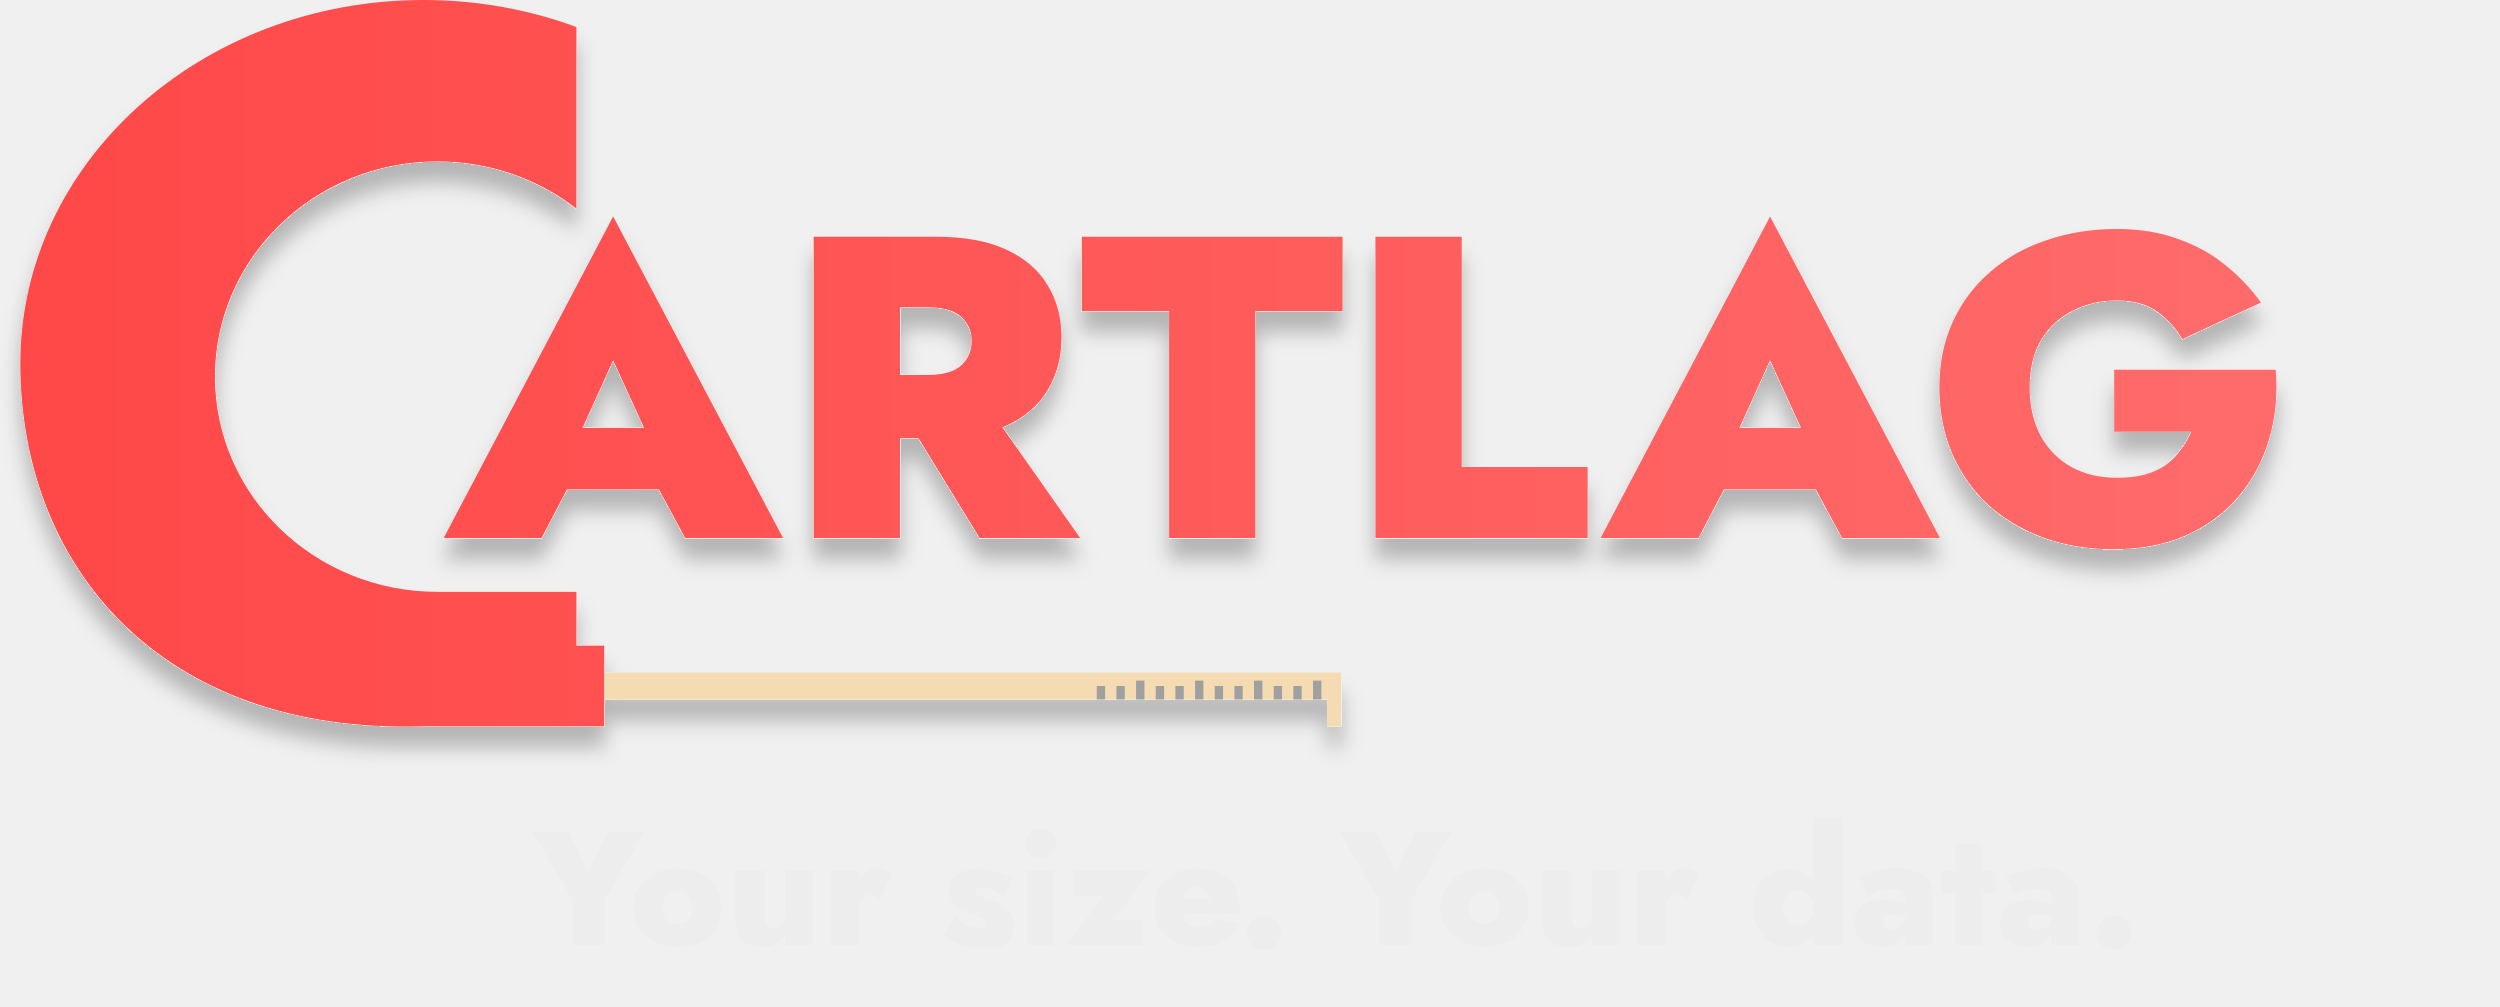
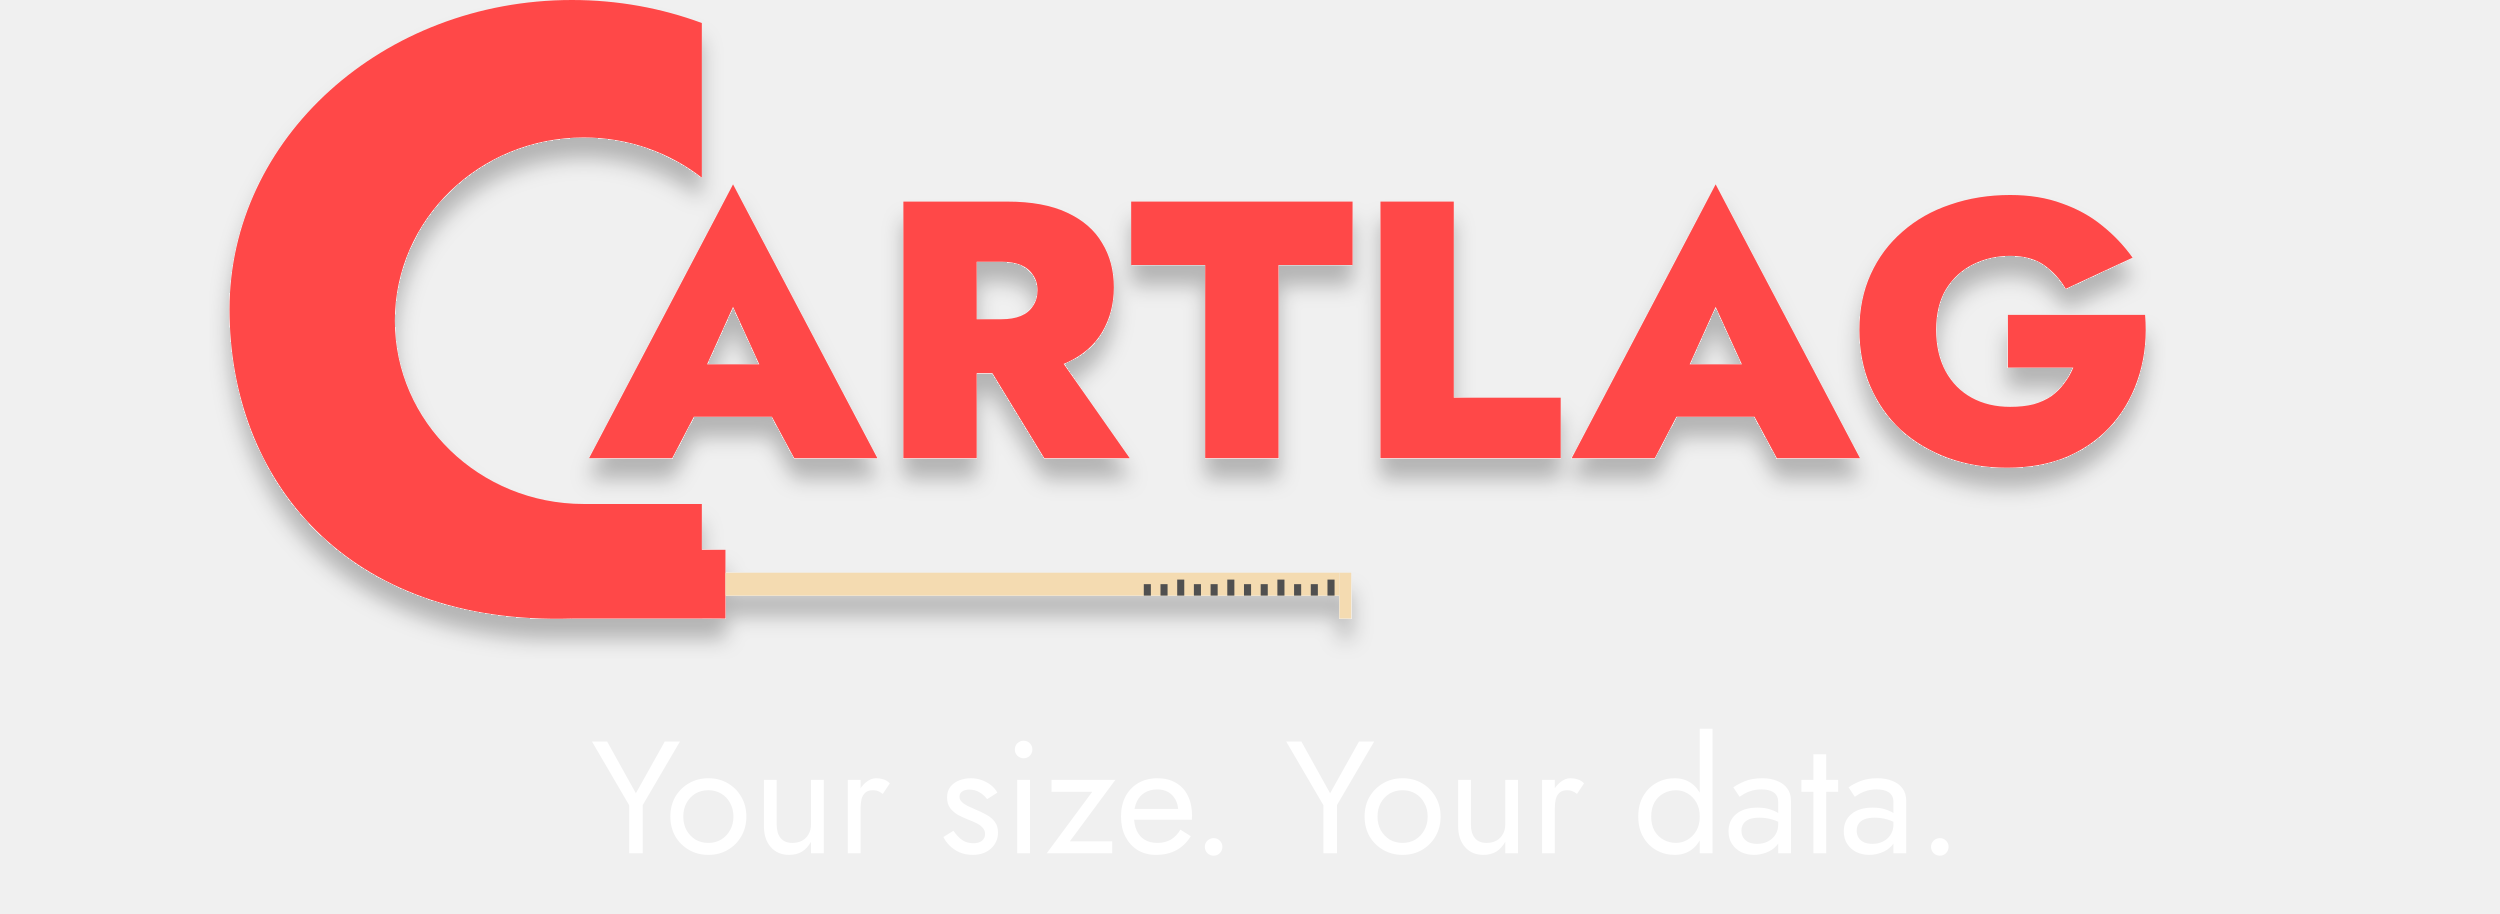
- <svg xmlns="http://www.w3.org/2000/svg" width="492" height="198" viewBox="0 0 492 198" fill="none">
-   <path d="M119.757 163.6H126.925L118.989 177.04V186H112.653V177.104L104.685 163.6H111.853L115.821 171.44L119.757 163.6ZM124.648 178.64C124.648 177.061 125.022 175.696 125.768 174.544C126.515 173.392 127.539 172.507 128.84 171.888C130.163 171.248 131.646 170.928 133.288 170.928C134.952 170.928 136.435 171.248 137.736 171.888C139.038 172.507 140.062 173.392 140.808 174.544C141.576 175.696 141.96 177.061 141.96 178.64C141.96 180.197 141.576 181.552 140.808 182.704C140.062 183.856 139.038 184.752 137.736 185.392C136.435 186.011 134.952 186.32 133.288 186.32C131.646 186.32 130.163 186.011 128.84 185.392C127.539 184.752 126.515 183.856 125.768 182.704C125.022 181.552 124.648 180.197 124.648 178.64ZM130.344 178.64C130.344 179.323 130.472 179.909 130.728 180.4C131.006 180.869 131.368 181.232 131.816 181.488C132.264 181.723 132.755 181.84 133.288 181.84C133.822 181.84 134.312 181.723 134.76 181.488C135.208 181.232 135.571 180.869 135.848 180.4C136.126 179.909 136.264 179.323 136.264 178.64C136.264 177.957 136.126 177.381 135.848 176.912C135.571 176.421 135.208 176.048 134.76 175.792C134.312 175.536 133.822 175.408 133.288 175.408C132.755 175.408 132.264 175.536 131.816 175.792C131.368 176.048 131.006 176.421 130.728 176.912C130.472 177.381 130.344 177.957 130.344 178.64ZM150.49 180.24C150.49 181.008 150.618 181.605 150.874 182.032C151.13 182.437 151.61 182.64 152.314 182.64C152.783 182.64 153.178 182.555 153.498 182.384C153.818 182.213 154.063 181.947 154.234 181.584C154.426 181.221 154.522 180.773 154.522 180.24V171.28H160.058V186H154.522V183.824C154.095 184.592 153.508 185.211 152.762 185.68C152.036 186.128 151.119 186.352 150.01 186.352C148.09 186.352 146.724 185.872 145.914 184.912C145.103 183.931 144.698 182.565 144.698 180.816V171.28H150.49V180.24ZM168.981 171.28V186H163.573V171.28H168.981ZM173.173 176.944C172.938 176.688 172.671 176.485 172.373 176.336C172.095 176.165 171.743 176.08 171.317 176.08C170.89 176.08 170.495 176.197 170.133 176.432C169.77 176.667 169.482 177.019 169.269 177.488C169.077 177.957 168.981 178.544 168.981 179.248L167.829 177.04C167.829 175.867 168.063 174.821 168.533 173.904C169.002 172.987 169.621 172.261 170.389 171.728C171.178 171.173 171.999 170.896 172.853 170.896C173.386 170.896 173.898 171.024 174.389 171.28C174.879 171.515 175.242 171.813 175.477 172.176L173.173 176.944ZM187.811 180.4C188.707 181.083 189.485 181.595 190.147 181.936C190.808 182.277 191.373 182.501 191.843 182.608C192.312 182.715 192.675 182.768 192.931 182.768C193.336 182.768 193.635 182.683 193.827 182.512C194.019 182.341 194.115 182.107 194.115 181.808C194.115 181.552 194.029 181.339 193.859 181.168C193.709 180.976 193.411 180.784 192.963 180.592C192.536 180.4 191.896 180.165 191.043 179.888C190.339 179.653 189.667 179.365 189.027 179.024C188.387 178.661 187.864 178.181 187.459 177.584C187.075 176.965 186.883 176.176 186.883 175.216C186.883 174.299 187.128 173.531 187.619 172.912C188.109 172.272 188.781 171.792 189.635 171.472C190.488 171.131 191.48 170.96 192.611 170.96C193.485 170.96 194.296 171.056 195.043 171.248C195.811 171.419 196.536 171.653 197.219 171.952C197.901 172.229 198.573 172.56 199.235 172.944L197.603 176.624C196.92 176.027 196.152 175.547 195.299 175.184C194.467 174.8 193.731 174.608 193.091 174.608C192.685 174.608 192.387 174.683 192.195 174.832C192.024 174.981 191.939 175.163 191.939 175.376C191.939 175.675 192.067 175.92 192.323 176.112C192.579 176.283 192.963 176.453 193.475 176.624C193.987 176.795 194.637 177.029 195.427 177.328C196.173 177.605 196.856 177.925 197.475 178.288C198.115 178.629 198.627 179.077 199.011 179.632C199.416 180.187 199.619 180.923 199.619 181.84C199.619 183.504 199.117 184.731 198.115 185.52C197.133 186.309 195.736 186.704 193.923 186.704C192.835 186.704 191.811 186.597 190.851 186.384C189.912 186.171 189.027 185.872 188.195 185.488C187.363 185.104 186.563 184.667 185.795 184.176L187.811 180.4ZM201.689 165.936C201.689 165.083 201.987 164.389 202.585 163.856C203.203 163.323 203.939 163.056 204.793 163.056C205.667 163.056 206.403 163.323 207.001 163.856C207.619 164.389 207.929 165.083 207.929 165.936C207.929 166.768 207.619 167.451 207.001 167.984C206.403 168.517 205.667 168.784 204.793 168.784C203.939 168.784 203.203 168.517 202.585 167.984C201.987 167.451 201.689 166.768 201.689 165.936ZM202.137 171.28H207.449V186H202.137V171.28ZM217.089 176.272H211.265V171.28H226.145L219.329 181.008H224.993V186H209.793L217.089 176.272ZM235.916 186.32C234.103 186.32 232.535 186.011 231.212 185.392C229.911 184.752 228.908 183.867 228.204 182.736C227.5 181.584 227.148 180.219 227.148 178.64C227.148 177.04 227.49 175.675 228.172 174.544C228.855 173.392 229.836 172.507 231.116 171.888C232.396 171.269 233.932 170.96 235.724 170.96C237.516 170.96 239.02 171.248 240.236 171.824C241.452 172.4 242.38 173.243 243.02 174.352C243.66 175.44 243.98 176.784 243.98 178.384C243.98 178.64 243.97 178.896 243.948 179.152C243.948 179.387 243.938 179.6 243.916 179.792H230.188V176.944H238.86L237.676 178.416C237.783 178.245 237.879 178.053 237.964 177.84C238.05 177.627 238.092 177.445 238.092 177.296C238.092 176.699 237.986 176.197 237.772 175.792C237.58 175.365 237.292 175.045 236.908 174.832C236.546 174.597 236.108 174.48 235.596 174.48C234.956 174.48 234.423 174.629 233.996 174.928C233.57 175.227 233.25 175.685 233.036 176.304C232.823 176.901 232.716 177.669 232.716 178.608C232.695 179.44 232.802 180.144 233.036 180.72C233.271 181.296 233.612 181.744 234.06 182.064C234.508 182.363 235.063 182.512 235.724 182.512C236.535 182.512 237.218 182.373 237.772 182.096C238.348 181.797 238.796 181.371 239.116 180.816L244.108 181.808C243.319 183.323 242.242 184.453 240.876 185.2C239.532 185.947 237.879 186.32 235.916 186.32ZM245.357 183.568C245.357 182.651 245.666 181.872 246.285 181.232C246.925 180.571 247.746 180.24 248.749 180.24C249.751 180.24 250.562 180.571 251.181 181.232C251.799 181.872 252.109 182.651 252.109 183.568C252.109 184.464 251.799 185.243 251.181 185.904C250.562 186.544 249.751 186.864 248.749 186.864C247.746 186.864 246.925 186.544 246.285 185.904C245.666 185.243 245.357 184.464 245.357 183.568ZM278.57 163.6H285.738L277.802 177.04V186H271.466V177.104L263.498 163.6H270.666L274.634 171.44L278.57 163.6ZM283.461 178.64C283.461 177.061 283.834 175.696 284.581 174.544C285.327 173.392 286.351 172.507 287.653 171.888C288.975 171.248 290.458 170.928 292.101 170.928C293.765 170.928 295.247 171.248 296.549 171.888C297.85 172.507 298.874 173.392 299.621 174.544C300.389 175.696 300.773 177.061 300.773 178.64C300.773 180.197 300.389 181.552 299.621 182.704C298.874 183.856 297.85 184.752 296.549 185.392C295.247 186.011 293.765 186.32 292.101 186.32C290.458 186.32 288.975 186.011 287.653 185.392C286.351 184.752 285.327 183.856 284.581 182.704C283.834 181.552 283.461 180.197 283.461 178.64ZM289.157 178.64C289.157 179.323 289.285 179.909 289.541 180.4C289.818 180.869 290.181 181.232 290.629 181.488C291.077 181.723 291.567 181.84 292.101 181.84C292.634 181.84 293.125 181.723 293.573 181.488C294.021 181.232 294.383 180.869 294.661 180.4C294.938 179.909 295.077 179.323 295.077 178.64C295.077 177.957 294.938 177.381 294.661 176.912C294.383 176.421 294.021 176.048 293.573 175.792C293.125 175.536 292.634 175.408 292.101 175.408C291.567 175.408 291.077 175.536 290.629 175.792C290.181 176.048 289.818 176.421 289.541 176.912C289.285 177.381 289.157 177.957 289.157 178.64ZM309.302 180.24C309.302 181.008 309.43 181.605 309.686 182.032C309.942 182.437 310.422 182.64 311.126 182.64C311.595 182.64 311.99 182.555 312.31 182.384C312.63 182.213 312.875 181.947 313.046 181.584C313.238 181.221 313.334 180.773 313.334 180.24V171.28H318.87V186H313.334V183.824C312.907 184.592 312.321 185.211 311.574 185.68C310.849 186.128 309.931 186.352 308.822 186.352C306.902 186.352 305.537 185.872 304.726 184.912C303.915 183.931 303.51 182.565 303.51 180.816V171.28H309.302V180.24ZM327.793 171.28V186H322.385V171.28H327.793ZM331.985 176.944C331.75 176.688 331.484 176.485 331.185 176.336C330.908 176.165 330.556 176.08 330.129 176.08C329.702 176.08 329.308 176.197 328.945 176.432C328.582 176.667 328.294 177.019 328.081 177.488C327.889 177.957 327.793 178.544 327.793 179.248L326.641 177.04C326.641 175.867 326.876 174.821 327.345 173.904C327.814 172.987 328.433 172.261 329.201 171.728C329.99 171.173 330.812 170.896 331.665 170.896C332.198 170.896 332.71 171.024 333.201 171.28C333.692 171.515 334.054 171.813 334.289 172.176L331.985 176.944ZM356.959 161.04H362.495V186H356.959V161.04ZM345.023 178.64C345.023 176.955 345.354 175.547 346.015 174.416C346.698 173.285 347.562 172.432 348.607 171.856C349.674 171.259 350.783 170.96 351.935 170.96C353.173 170.96 354.271 171.269 355.231 171.888C356.191 172.507 356.949 173.392 357.503 174.544C358.079 175.675 358.367 177.04 358.367 178.64C358.367 180.219 358.079 181.584 357.503 182.736C356.949 183.888 356.191 184.773 355.231 185.392C354.271 186.011 353.173 186.32 351.935 186.32C350.783 186.32 349.674 186.032 348.607 185.456C347.562 184.859 346.698 183.995 346.015 182.864C345.354 181.712 345.023 180.304 345.023 178.64ZM350.847 178.64C350.847 179.28 350.986 179.856 351.263 180.368C351.541 180.88 351.914 181.275 352.383 181.552C352.853 181.829 353.365 181.968 353.919 181.968C354.41 181.968 354.89 181.84 355.359 181.584C355.829 181.307 356.213 180.923 356.511 180.432C356.81 179.941 356.959 179.344 356.959 178.64C356.959 177.936 356.81 177.339 356.511 176.848C356.213 176.357 355.829 175.984 355.359 175.728C354.89 175.451 354.41 175.312 353.919 175.312C353.365 175.312 352.853 175.451 352.383 175.728C351.914 176.005 351.541 176.4 351.263 176.912C350.986 177.403 350.847 177.979 350.847 178.64ZM370.491 181.392C370.491 181.712 370.565 181.989 370.715 182.224C370.885 182.437 371.109 182.608 371.387 182.736C371.664 182.843 371.963 182.896 372.283 182.896C372.752 182.896 373.2 182.8 373.627 182.608C374.053 182.395 374.395 182.075 374.651 181.648C374.928 181.2 375.067 180.645 375.067 179.984L375.579 181.904C375.579 182.843 375.333 183.643 374.843 184.304C374.373 184.965 373.723 185.467 372.891 185.808C372.08 186.149 371.184 186.32 370.203 186.32C369.264 186.32 368.389 186.149 367.579 185.808C366.789 185.445 366.149 184.923 365.659 184.24C365.168 183.536 364.923 182.683 364.923 181.68C364.923 180.272 365.413 179.163 366.395 178.352C367.397 177.541 368.837 177.136 370.715 177.136C371.525 177.136 372.283 177.211 372.987 177.36C373.712 177.509 374.341 177.712 374.875 177.968C375.429 178.203 375.845 178.469 376.123 178.768V181.104C375.696 180.741 375.163 180.464 374.523 180.272C373.883 180.08 373.211 179.984 372.507 179.984C372.016 179.984 371.621 180.037 371.323 180.144C371.024 180.251 370.811 180.411 370.683 180.624C370.555 180.816 370.491 181.072 370.491 181.392ZM367.803 176.112L366.043 172.496C366.981 172.091 368.059 171.717 369.275 171.376C370.512 171.013 371.824 170.832 373.211 170.832C374.555 170.832 375.76 171.024 376.827 171.408C377.915 171.771 378.768 172.315 379.387 173.04C380.027 173.765 380.347 174.651 380.347 175.696V186H375.067V177.008C375.067 176.688 375.013 176.4 374.907 176.144C374.821 175.888 374.672 175.675 374.459 175.504C374.245 175.312 373.968 175.173 373.627 175.088C373.285 174.981 372.891 174.928 372.443 174.928C371.824 174.928 371.184 175.003 370.523 175.152C369.883 175.301 369.317 175.472 368.827 175.664C368.336 175.856 367.995 176.005 367.803 176.112ZM382.16 171.28H392.752V175.76H382.16V171.28ZM384.816 166.16H390.096V186H384.816V166.16ZM399.178 181.392C399.178 181.712 399.253 181.989 399.402 182.224C399.573 182.437 399.797 182.608 400.074 182.736C400.352 182.843 400.65 182.896 400.97 182.896C401.44 182.896 401.888 182.8 402.314 182.608C402.741 182.395 403.082 182.075 403.338 181.648C403.616 181.2 403.754 180.645 403.754 179.984L404.266 181.904C404.266 182.843 404.021 183.643 403.53 184.304C403.061 184.965 402.41 185.467 401.578 185.808C400.768 186.149 399.872 186.32 398.89 186.32C397.952 186.32 397.077 186.149 396.266 185.808C395.477 185.445 394.837 184.923 394.346 184.24C393.856 183.536 393.61 182.683 393.61 181.68C393.61 180.272 394.101 179.163 395.082 178.352C396.085 177.541 397.525 177.136 399.402 177.136C400.213 177.136 400.97 177.211 401.674 177.36C402.4 177.509 403.029 177.712 403.562 177.968C404.117 178.203 404.533 178.469 404.81 178.768V181.104C404.384 180.741 403.85 180.464 403.21 180.272C402.57 180.08 401.898 179.984 401.194 179.984C400.704 179.984 400.309 180.037 400.01 180.144C399.712 180.251 399.498 180.411 399.37 180.624C399.242 180.816 399.178 181.072 399.178 181.392ZM396.49 176.112L394.73 172.496C395.669 172.091 396.746 171.717 397.962 171.376C399.2 171.013 400.512 170.832 401.898 170.832C403.242 170.832 404.448 171.024 405.514 171.408C406.602 171.771 407.456 172.315 408.074 173.04C408.714 173.765 409.034 174.651 409.034 175.696V186H403.754V177.008C403.754 176.688 403.701 176.4 403.594 176.144C403.509 175.888 403.36 175.675 403.146 175.504C402.933 175.312 402.656 175.173 402.314 175.088C401.973 174.981 401.578 174.928 401.13 174.928C400.512 174.928 399.872 175.003 399.21 175.152C398.57 175.301 398.005 175.472 397.514 175.664C397.024 175.856 396.682 176.005 396.49 176.112ZM412.576 183.568C412.576 182.651 412.885 181.872 413.504 181.232C414.144 180.571 414.965 180.24 415.968 180.24C416.97 180.24 417.781 180.571 418.4 181.232C419.018 181.872 419.328 182.651 419.328 183.568C419.328 184.464 419.018 185.243 418.4 185.904C417.781 186.544 416.97 186.864 415.968 186.864C414.965 186.864 414.144 186.544 413.504 185.904C412.885 185.243 412.576 184.464 412.576 183.568Z" fill="#EDEDED" />
-   <g filter="url(#filter0_d_127_3)">
-     <path d="M83.342 0C93.994 0 104.156 1.891 113.437 5.321V41.055C105.942 35.242 96.43 31.766 86.078 31.766C61.901 31.766 42.303 50.728 42.303 74.12C42.303 97.511 61.901 116.474 86.078 116.474H113.437V127.063H118.908V142.945L113.791 142.91L113.437 142.945L92.026 142.945H83.342C82.433 142.973 84.257 142.945 83.342 142.945C31.085 144.54 4 110.946 4 71.473C4 31.999 39.522 0 83.342 0Z" fill="url(#paint0_linear_127_3)" />
-     <path d="M118.908 142.945L113.791 142.91L113.437 142.945L92.026 142.945H83.342L118.908 142.945Z" fill="url(#paint1_linear_127_3)" />
-     <path d="M118.908 132.357H261.176V137.651H118.908V132.357Z" fill="#F4DBB1" />
-     <path d="M261.176 132.357H263.912V142.945H261.176V132.357Z" fill="#F4DBB1" />
-     <path d="M104.646 96.313L105.171 84.2H136.601L137.039 96.313H104.646ZM120.667 70.901L112.613 88.69L113.663 92.332L106.572 105.886H87.311L120.667 42.608L154.111 105.886H134.85L127.846 92.925L128.809 88.69L120.667 70.901Z" fill="url(#paint2_linear_127_3)" />
-     <path d="M176.772 79.711H194.194L212.58 105.886H192.794L176.772 79.711ZM160.138 46.59H177.122V105.886H160.138V46.59ZM170.994 60.482V46.59H184.214C189.817 46.59 194.428 47.437 198.047 49.131C201.724 50.825 204.438 53.169 206.189 56.162C207.998 59.098 208.903 62.515 208.903 66.411C208.903 70.251 207.998 73.696 206.189 76.746C204.438 79.739 201.724 82.082 198.047 83.777C194.428 85.414 189.817 86.233 184.214 86.233H170.994V73.781H182.813C184.622 73.781 186.14 73.527 187.366 73.019C188.591 72.51 189.525 71.748 190.167 70.731C190.867 69.715 191.218 68.501 191.218 67.089C191.218 65.677 190.867 64.491 190.167 63.531C189.525 62.515 188.591 61.752 187.366 61.244C186.14 60.736 184.622 60.482 182.813 60.482H170.994Z" fill="url(#paint3_linear_127_3)" />
-     <path d="M212.917 61.244V46.59H264.221V61.244H247.061V105.886H230.077V61.244H212.917Z" fill="url(#paint4_linear_127_3)" />
-     <path d="M270.686 46.59H287.67V91.909H312.447V105.886H270.686V46.59Z" fill="url(#paint5_linear_127_3)" />
-     <path d="M332.325 96.313L332.851 84.2H364.281L364.719 96.313H332.325ZM348.347 70.901L340.292 88.69L341.343 92.332L334.251 105.886H314.991L348.347 42.608L381.791 105.886H362.53L355.526 92.925L356.489 88.69L348.347 70.901Z" fill="url(#paint6_linear_127_3)" />
-     <path d="M416.072 84.963V72.764H447.852C448.261 77.621 447.823 82.195 446.539 86.487C445.255 90.779 443.241 94.535 440.498 97.754C437.755 100.972 434.311 103.514 430.167 105.377C426.023 107.184 421.266 108.088 415.897 108.088C410.935 108.088 406.354 107.326 402.151 105.801C398.007 104.276 394.389 102.13 391.295 99.363C388.26 96.539 385.896 93.179 384.204 89.283C382.511 85.33 381.665 80.981 381.665 76.238C381.665 71.494 382.54 67.202 384.291 63.362C386.042 59.522 388.494 56.246 391.645 53.536C394.797 50.769 398.503 48.679 402.764 47.267C407.025 45.799 411.636 45.065 416.597 45.065C421.091 45.065 425.089 45.714 428.591 47.013C432.152 48.255 435.274 49.978 437.959 52.18C440.644 54.326 442.979 56.783 444.963 59.55L429.467 66.75C428.241 64.604 426.607 62.797 424.564 61.329C422.521 59.861 419.865 59.127 416.597 59.127C413.504 59.127 410.644 59.776 408.017 61.075C405.391 62.374 403.289 64.294 401.714 66.835C400.196 69.376 399.437 72.51 399.437 76.238C399.437 79.908 400.167 83.099 401.626 85.81C403.085 88.464 405.099 90.497 407.667 91.909C410.235 93.32 413.212 94.026 416.597 94.026C418.64 94.026 420.449 93.829 422.025 93.433C423.601 92.982 424.973 92.36 426.14 91.57C427.307 90.723 428.299 89.734 429.117 88.605C429.992 87.475 430.692 86.261 431.218 84.963H416.072Z" fill="url(#paint7_linear_127_3)" />
-     <path d="M248.439 137.651V133.945H246.797V137.651H248.439Z" fill="#A0A0A0" />
-     <path d="M252.308 137.651L252.308 135.004H250.667L250.667 137.651H252.308Z" fill="#A0A0A0" />
-     <path d="M260.047 137.651V133.945H258.405V137.651H260.047Z" fill="#A0A0A0" />
-     <path d="M256.177 137.651L256.178 135.004H254.536L254.536 137.651H256.177Z" fill="#A0A0A0" />
-     <path d="M240.7 137.651L240.7 135.004H239.059L239.059 137.651H240.7Z" fill="#A0A0A0" />
-     <path d="M244.57 137.651L244.57 135.004H242.928V137.651H244.57Z" fill="#A0A0A0" />
-     <path d="M225.223 137.651V133.945H223.582V137.651H225.223Z" fill="#A0A0A0" />
-     <path d="M229.093 137.651L229.093 135.004H227.451L227.451 137.651H229.093Z" fill="#A0A0A0" />
-     <path d="M236.831 137.651V133.945H235.19V137.651H236.831Z" fill="#A0A0A0" />
-     <path d="M232.962 137.651L232.962 135.004H231.32L231.32 137.651H232.962Z" fill="#A0A0A0" />
-     <path d="M217.485 137.651L217.485 135.004H215.843L215.843 137.651H217.485Z" fill="#A0A0A0" />
-     <path d="M221.354 137.651L221.354 135.004H219.712V137.651H221.354Z" fill="#A0A0A0" />
+ <svg xmlns="http://www.w3.org/2000/svg" width="501" height="183" viewBox="0 0 501 183" fill="none">
+   <path d="M133.221 148.6H136.261L128.805 161.336V171H126.085V161.368L118.629 148.6H121.669L127.429 158.968L133.221 148.6ZM134.339 163.64C134.339 162.147 134.669 160.824 135.331 159.672C136.013 158.52 136.931 157.613 138.083 156.952C139.235 156.291 140.525 155.96 141.955 155.96C143.405 155.96 144.696 156.291 145.827 156.952C146.979 157.613 147.885 158.52 148.547 159.672C149.229 160.824 149.571 162.147 149.571 163.64C149.571 165.112 149.229 166.435 148.547 167.608C147.885 168.76 146.979 169.667 145.827 170.328C144.696 170.989 143.405 171.32 141.955 171.32C140.525 171.32 139.235 170.989 138.083 170.328C136.931 169.667 136.013 168.76 135.331 167.608C134.669 166.435 134.339 165.112 134.339 163.64ZM136.931 163.64C136.931 164.664 137.144 165.571 137.571 166.36C138.019 167.149 138.616 167.779 139.363 168.248C140.131 168.696 140.995 168.92 141.955 168.92C142.915 168.92 143.768 168.696 144.515 168.248C145.283 167.779 145.88 167.149 146.307 166.36C146.755 165.571 146.979 164.664 146.979 163.64C146.979 162.616 146.755 161.709 146.307 160.92C145.88 160.109 145.283 159.48 144.515 159.032C143.768 158.584 142.915 158.36 141.955 158.36C140.995 158.36 140.131 158.584 139.363 159.032C138.616 159.48 138.019 160.109 137.571 160.92C137.144 161.709 136.931 162.616 136.931 163.64ZM155.648 165.24C155.648 166.413 155.914 167.32 156.448 167.96C156.981 168.6 157.76 168.92 158.784 168.92C159.53 168.92 160.181 168.771 160.736 168.472C161.312 168.152 161.749 167.715 162.048 167.16C162.368 166.605 162.528 165.965 162.528 165.24V156.28H165.088V171H162.528V168.696C162.037 169.571 161.429 170.232 160.704 170.68C159.978 171.107 159.125 171.32 158.144 171.32C156.608 171.32 155.381 170.797 154.464 169.752C153.546 168.707 153.088 167.309 153.088 165.56V156.28H155.648V165.24ZM172.46 156.28V171H169.9V156.28H172.46ZM176.908 159.096C176.567 158.84 176.257 158.659 175.98 158.552C175.703 158.424 175.351 158.36 174.924 158.36C174.284 158.36 173.783 158.52 173.42 158.84C173.057 159.16 172.801 159.597 172.652 160.152C172.524 160.707 172.46 161.336 172.46 162.04H171.308C171.308 160.867 171.511 159.832 171.916 158.936C172.343 158.019 172.887 157.293 173.548 156.76C174.209 156.227 174.881 155.96 175.564 155.96C176.097 155.96 176.588 156.035 177.036 156.184C177.505 156.312 177.932 156.579 178.316 156.984L176.908 159.096ZM191.071 166.488C191.369 166.936 191.711 167.352 192.095 167.736C192.479 168.12 192.916 168.429 193.407 168.664C193.919 168.877 194.473 168.984 195.071 168.984C195.796 168.984 196.361 168.824 196.767 168.504C197.193 168.163 197.407 167.704 197.407 167.128C197.407 166.616 197.236 166.189 196.895 165.848C196.575 165.485 196.159 165.187 195.647 164.952C195.135 164.696 194.591 164.461 194.015 164.248C193.375 163.992 192.724 163.693 192.062 163.352C191.423 162.989 190.879 162.531 190.431 161.976C190.004 161.4 189.791 160.685 189.791 159.832C189.791 158.957 190.015 158.232 190.463 157.656C190.932 157.08 191.529 156.653 192.255 156.376C193.001 156.099 193.769 155.96 194.559 155.96C195.348 155.96 196.084 156.088 196.767 156.344C197.471 156.6 198.089 156.941 198.623 157.368C199.156 157.795 199.572 158.285 199.871 158.84L197.823 160.152C197.417 159.597 196.905 159.139 196.286 158.776C195.689 158.413 195.007 158.232 194.239 158.232C193.705 158.232 193.247 158.349 192.863 158.584C192.479 158.819 192.286 159.181 192.286 159.672C192.286 160.056 192.436 160.397 192.735 160.696C193.033 160.995 193.417 161.261 193.887 161.496C194.356 161.731 194.847 161.955 195.359 162.168C196.212 162.509 196.991 162.883 197.695 163.288C198.399 163.672 198.953 164.141 199.359 164.696C199.785 165.251 199.999 165.965 199.999 166.84C199.999 168.12 199.529 169.187 198.591 170.04C197.673 170.893 196.457 171.32 194.943 171.32C193.961 171.32 193.076 171.149 192.286 170.808C191.497 170.445 190.825 169.987 190.271 169.432C189.737 168.877 189.332 168.312 189.055 167.736L191.071 166.488ZM203.369 150.2C203.369 149.709 203.539 149.293 203.881 148.952C204.243 148.611 204.659 148.44 205.129 148.44C205.619 148.44 206.035 148.611 206.377 148.952C206.718 149.293 206.889 149.709 206.889 150.2C206.889 150.669 206.718 151.085 206.377 151.448C206.035 151.789 205.619 151.96 205.129 151.96C204.659 151.96 204.243 151.789 203.881 151.448C203.539 151.085 203.369 150.669 203.369 150.2ZM203.849 156.28H206.409V171H203.849V156.28ZM218.881 158.68H210.721V156.28H223.521L214.401 168.6H222.881V171H209.761L218.881 158.68ZM231.627 171.32C230.262 171.32 229.046 171 227.979 170.36C226.934 169.699 226.113 168.792 225.515 167.64C224.939 166.488 224.651 165.155 224.651 163.64C224.651 162.104 224.95 160.76 225.547 159.608C226.166 158.456 227.019 157.56 228.107 156.92C229.217 156.28 230.497 155.96 231.947 155.96C233.398 155.96 234.635 156.269 235.659 156.888C236.705 157.485 237.505 158.349 238.059 159.48C238.614 160.611 238.891 161.955 238.891 163.512C238.891 163.661 238.881 163.821 238.859 163.992C238.859 164.141 238.859 164.237 238.859 164.28H226.283V162.104H236.843L235.819 163.576C235.883 163.469 235.947 163.309 236.011 163.096C236.075 162.861 236.107 162.669 236.107 162.52C236.107 161.645 235.926 160.888 235.563 160.248C235.222 159.608 234.742 159.107 234.123 158.744C233.505 158.381 232.779 158.2 231.947 158.2C230.966 158.2 230.123 158.413 229.419 158.84C228.737 159.245 228.203 159.843 227.819 160.632C227.457 161.4 227.265 162.349 227.243 163.48C227.243 164.632 227.425 165.613 227.787 166.424C228.15 167.235 228.683 167.853 229.387 168.28C230.091 168.707 230.945 168.92 231.947 168.92C232.95 168.92 233.835 168.707 234.603 168.28C235.371 167.832 236.022 167.16 236.555 166.264L238.635 167.576C237.867 168.813 236.897 169.752 235.723 170.392C234.571 171.011 233.206 171.32 231.627 171.32ZM241.446 169.72C241.446 169.229 241.617 168.813 241.958 168.472C242.321 168.131 242.737 167.96 243.206 167.96C243.697 167.96 244.113 168.131 244.454 168.472C244.796 168.813 244.966 169.229 244.966 169.72C244.966 170.189 244.796 170.605 244.454 170.968C244.113 171.309 243.697 171.48 243.206 171.48C242.737 171.48 242.321 171.309 241.958 170.968C241.617 170.605 241.446 170.189 241.446 169.72ZM272.346 148.6H275.386L267.93 161.336V171H265.21V161.368L257.754 148.6H260.794L266.554 158.968L272.346 148.6ZM273.464 163.64C273.464 162.147 273.794 160.824 274.456 159.672C275.138 158.52 276.056 157.613 277.208 156.952C278.36 156.291 279.65 155.96 281.08 155.96C282.53 155.96 283.821 156.291 284.952 156.952C286.104 157.613 287.01 158.52 287.672 159.672C288.354 160.824 288.696 162.147 288.696 163.64C288.696 165.112 288.354 166.435 287.672 167.608C287.01 168.76 286.104 169.667 284.952 170.328C283.821 170.989 282.53 171.32 281.08 171.32C279.65 171.32 278.36 170.989 277.208 170.328C276.056 169.667 275.138 168.76 274.456 167.608C273.794 166.435 273.464 165.112 273.464 163.64ZM276.056 163.64C276.056 164.664 276.269 165.571 276.696 166.36C277.144 167.149 277.741 167.779 278.488 168.248C279.256 168.696 280.12 168.92 281.08 168.92C282.04 168.92 282.893 168.696 283.64 168.248C284.408 167.779 285.005 167.149 285.432 166.36C285.88 165.571 286.104 164.664 286.104 163.64C286.104 162.616 285.88 161.709 285.432 160.92C285.005 160.109 284.408 159.48 283.64 159.032C282.893 158.584 282.04 158.36 281.08 158.36C280.12 158.36 279.256 158.584 278.488 159.032C277.741 159.48 277.144 160.109 276.696 160.92C276.269 161.709 276.056 162.616 276.056 163.64ZM294.773 165.24C294.773 166.413 295.039 167.32 295.573 167.96C296.106 168.6 296.885 168.92 297.909 168.92C298.655 168.92 299.306 168.771 299.861 168.472C300.437 168.152 300.874 167.715 301.173 167.16C301.493 166.605 301.653 165.965 301.653 165.24V156.28H304.213V171H301.653V168.696C301.162 169.571 300.554 170.232 299.829 170.68C299.103 171.107 298.25 171.32 297.269 171.32C295.733 171.32 294.506 170.797 293.589 169.752C292.671 168.707 292.213 167.309 292.213 165.56V156.28H294.773V165.24ZM311.585 156.28V171H309.025V156.28H311.585ZM316.033 159.096C315.692 158.84 315.382 158.659 315.105 158.552C314.828 158.424 314.476 158.36 314.049 158.36C313.409 158.36 312.908 158.52 312.545 158.84C312.182 159.16 311.926 159.597 311.777 160.152C311.649 160.707 311.585 161.336 311.585 162.04H310.433C310.433 160.867 310.636 159.832 311.041 158.936C311.468 158.019 312.012 157.293 312.673 156.76C313.334 156.227 314.006 155.96 314.689 155.96C315.222 155.96 315.713 156.035 316.161 156.184C316.63 156.312 317.057 156.579 317.441 156.984L316.033 159.096ZM340.628 146.04H343.188V171H340.628V146.04ZM328.308 163.64C328.308 162.04 328.638 160.675 329.299 159.544C329.961 158.392 330.846 157.507 331.956 156.888C333.065 156.269 334.281 155.96 335.604 155.96C336.841 155.96 337.918 156.269 338.836 156.888C339.753 157.507 340.468 158.392 340.98 159.544C341.513 160.675 341.78 162.04 341.78 163.64C341.78 165.219 341.513 166.584 340.98 167.736C340.468 168.888 339.753 169.773 338.836 170.392C337.918 171.011 336.841 171.32 335.604 171.32C334.281 171.32 333.065 171.011 331.956 170.392C330.846 169.773 329.961 168.888 329.299 167.736C328.638 166.584 328.308 165.219 328.308 163.64ZM330.9 163.64C330.9 164.771 331.124 165.731 331.572 166.52C332.041 167.309 332.66 167.907 333.428 168.312C334.196 168.717 335.028 168.92 335.924 168.92C336.67 168.92 337.406 168.717 338.132 168.312C338.857 167.907 339.454 167.309 339.924 166.52C340.393 165.731 340.628 164.771 340.628 163.64C340.628 162.509 340.393 161.549 339.924 160.76C339.454 159.971 338.857 159.373 338.132 158.968C337.406 158.563 336.67 158.36 335.924 158.36C335.028 158.36 334.196 158.563 333.428 158.968C332.66 159.373 332.041 159.971 331.572 160.76C331.124 161.549 330.9 162.509 330.9 163.64ZM348.99 166.456C348.99 167.011 349.118 167.491 349.374 167.896C349.651 168.301 350.024 168.611 350.494 168.824C350.984 169.016 351.539 169.112 352.158 169.112C352.947 169.112 353.651 168.952 354.27 168.632C354.91 168.312 355.411 167.864 355.774 167.288C356.158 166.691 356.35 166.008 356.35 165.24L356.862 167.16C356.862 168.099 356.574 168.877 355.998 169.496C355.443 170.115 354.75 170.573 353.918 170.872C353.107 171.171 352.296 171.32 351.486 171.32C350.59 171.32 349.747 171.139 348.958 170.776C348.19 170.392 347.571 169.848 347.102 169.144C346.632 168.44 346.398 167.587 346.398 166.584C346.398 165.155 346.899 164.013 347.902 163.16C348.926 162.285 350.344 161.848 352.158 161.848C353.224 161.848 354.11 161.976 354.814 162.232C355.539 162.467 356.115 162.744 356.542 163.064C356.968 163.363 357.256 163.608 357.406 163.8V165.304C356.659 164.792 355.891 164.429 355.102 164.216C354.312 163.981 353.47 163.864 352.574 163.864C351.742 163.864 351.059 163.971 350.526 164.184C350.014 164.397 349.63 164.696 349.374 165.08C349.118 165.464 348.99 165.923 348.99 166.456ZM348.606 159.672L347.358 157.784C347.912 157.379 348.67 156.973 349.63 156.568C350.611 156.163 351.784 155.96 353.15 155.96C354.302 155.96 355.304 156.141 356.158 156.504C357.032 156.845 357.704 157.347 358.174 158.008C358.664 158.669 358.91 159.48 358.91 160.44V171H356.35V160.792C356.35 160.28 356.264 159.864 356.094 159.544C355.923 159.203 355.678 158.936 355.358 158.744C355.059 158.552 354.707 158.413 354.302 158.328C353.896 158.243 353.47 158.2 353.022 158.2C352.296 158.2 351.635 158.285 351.038 158.456C350.462 158.627 349.971 158.829 349.566 159.064C349.16 159.299 348.84 159.501 348.606 159.672ZM361.004 156.28H368.364V158.68H361.004V156.28ZM363.404 151.16H365.964V171H363.404V151.16ZM372.083 166.456C372.083 167.011 372.211 167.491 372.467 167.896C372.745 168.301 373.118 168.611 373.587 168.824C374.078 169.016 374.633 169.112 375.251 169.112C376.041 169.112 376.745 168.952 377.363 168.632C378.003 168.312 378.505 167.864 378.867 167.288C379.251 166.691 379.443 166.008 379.443 165.24L379.955 167.16C379.955 168.099 379.667 168.877 379.091 169.496C378.537 170.115 377.843 170.573 377.011 170.872C376.201 171.171 375.39 171.32 374.579 171.32C373.683 171.32 372.841 171.139 372.051 170.776C371.283 170.392 370.665 169.848 370.195 169.144C369.726 168.44 369.491 167.587 369.491 166.584C369.491 165.155 369.993 164.013 370.995 163.16C372.019 162.285 373.438 161.848 375.251 161.848C376.318 161.848 377.203 161.976 377.907 162.232C378.633 162.467 379.209 162.744 379.635 163.064C380.062 163.363 380.35 163.608 380.499 163.8V165.304C379.753 164.792 378.985 164.429 378.195 164.216C377.406 163.981 376.563 163.864 375.667 163.864C374.835 163.864 374.153 163.971 373.619 164.184C373.107 164.397 372.723 164.696 372.467 165.08C372.211 165.464 372.083 165.923 372.083 166.456ZM371.699 159.672L370.451 157.784C371.006 157.379 371.763 156.973 372.723 156.568C373.705 156.163 374.878 155.96 376.243 155.96C377.395 155.96 378.398 156.141 379.251 156.504C380.126 156.845 380.798 157.347 381.267 158.008C381.758 158.669 382.003 159.48 382.003 160.44V171H379.443V160.792C379.443 160.28 379.358 159.864 379.187 159.544C379.017 159.203 378.771 158.936 378.451 158.744C378.153 158.552 377.801 158.413 377.395 158.328C376.99 158.243 376.563 158.2 376.115 158.2C375.39 158.2 374.729 158.285 374.131 158.456C373.555 158.627 373.065 158.829 372.659 159.064C372.254 159.299 371.934 159.501 371.699 159.672ZM386.978 169.72C386.978 169.229 387.148 168.813 387.49 168.472C387.852 168.131 388.268 167.96 388.738 167.96C389.228 167.96 389.644 168.131 389.986 168.472C390.327 168.813 390.498 169.229 390.498 169.72C390.498 170.189 390.327 170.605 389.986 170.968C389.644 171.309 389.228 171.48 388.738 171.48C388.268 171.48 387.852 171.309 387.49 170.968C387.148 170.605 386.978 170.189 386.978 169.72Z" fill="white" />
+   <g filter="url(#filter0_d_166_57)">
+     <path d="M114.62 0C123.833 0 132.621 1.64 140.648 4.614V35.6C134.166 30.56 125.939 27.545 116.986 27.545C96.077 27.545 79.127 43.988 79.127 64.272C79.127 84.555 96.077 100.998 116.986 100.998H140.648V110.18H145.38V123.953L140.954 123.922L140.648 123.953L122.131 123.953H114.62C113.834 123.977 115.412 123.953 114.62 123.953C69.425 125.336 46 96.205 46 61.976C46 27.748 76.722 0 114.62 0Z" fill="#FF4848" />
+     <path d="M145.38 123.953L140.954 123.922L140.648 123.953L122.131 123.953H114.62L145.38 123.953Z" fill="#FF4848" />
+     <path d="M145.38 114.771H268.423V119.362H145.38V114.771Z" fill="#F4DBB1" />
+     <path d="M268.423 114.771H270.789V123.953H268.423V114.771Z" fill="#F4DBB1" />
+     <path d="M133.045 83.517L133.499 73.013H160.682L161.061 83.517H133.045ZM146.901 61.48L139.935 76.906L140.844 80.064L134.711 91.817H118.053L146.901 36.947L175.826 91.817H159.168L153.11 80.578L153.943 76.906L146.901 61.48Z" fill="#FF4848" />
+     <path d="M195.424 69.12H210.492L226.393 91.817H209.281L195.424 69.12ZM181.038 40.399H195.727V91.817H181.038V40.399ZM190.427 52.446V40.399H201.861C206.707 40.399 210.694 41.134 213.824 42.603C217.004 44.072 219.351 46.104 220.866 48.7C222.431 51.246 223.213 54.209 223.213 57.587C223.213 60.917 222.431 63.904 220.866 66.549C219.351 69.144 217.004 71.176 213.824 72.645C210.694 74.066 206.707 74.776 201.861 74.776H190.427V63.978H200.649C202.214 63.978 203.526 63.758 204.586 63.317C205.646 62.876 206.454 62.215 207.009 61.334C207.615 60.452 207.918 59.399 207.918 58.175C207.918 56.951 207.615 55.922 207.009 55.09C206.454 54.209 205.646 53.548 204.586 53.107C203.526 52.666 202.214 52.446 200.649 52.446H190.427Z" fill="#FF4848" />
+     <path d="M226.685 53.107V40.399H271.056V53.107H256.215V91.817H241.526V53.107H226.685Z" fill="#FF4848" />
+     <path d="M276.647 40.399H291.337V79.697H312.765V91.817H276.647V40.399Z" fill="#FF4848" />
+     <path d="M329.957 83.517L330.411 73.013H357.594L357.973 83.517H329.957ZM343.813 61.48L336.847 76.906L337.756 80.064L331.623 91.817H314.965L343.813 36.947L372.738 91.817H356.08L350.022 80.578L350.855 76.906L343.813 61.48Z" fill="#FF4848" />
+     <path d="M402.386 73.674V63.096H429.872C430.225 67.308 429.847 71.274 428.736 74.996C427.626 78.718 425.884 81.974 423.512 84.765C421.139 87.556 418.161 89.76 414.577 91.376C410.993 92.943 406.879 93.727 402.235 93.727C397.944 93.727 393.982 93.066 390.347 91.743C386.763 90.421 383.633 88.56 380.958 86.161C378.333 83.712 376.289 80.799 374.825 77.42C373.361 73.992 372.629 70.222 372.629 66.108C372.629 61.995 373.386 58.273 374.901 54.943C376.415 51.613 378.535 48.773 381.261 46.423C383.987 44.023 387.192 42.211 390.877 40.987C394.562 39.714 398.55 39.077 402.841 39.077C406.728 39.077 410.185 39.64 413.214 40.767C416.293 41.844 418.994 43.337 421.316 45.247C423.638 47.108 425.657 49.238 427.373 51.638L413.971 57.881C412.911 56.02 411.498 54.453 409.731 53.18C407.964 51.907 405.667 51.27 402.841 51.27C400.165 51.27 397.692 51.834 395.42 52.96C393.149 54.086 391.331 55.751 389.969 57.955C388.656 60.158 388 62.876 388 66.108C388 69.291 388.631 72.058 389.893 74.408C391.155 76.71 392.896 78.473 395.117 79.697C397.338 80.921 399.913 81.533 402.841 81.533C404.607 81.533 406.172 81.362 407.535 81.019C408.898 80.627 410.084 80.089 411.094 79.403C412.103 78.669 412.962 77.812 413.668 76.832C414.426 75.853 415.031 74.8 415.486 73.674H402.386Z" fill="#FF4848" />
+     <path d="M257.407 119.362V116.148H255.987V119.362H257.407Z" fill="#505050" />
+     <path d="M260.753 119.362L260.753 117.066H259.333L259.333 119.362H260.753Z" fill="#505050" />
+     <path d="M267.446 119.362V116.148H266.026V119.362H267.446Z" fill="#505050" />
+     <path d="M264.099 119.362L264.099 117.066H262.68L262.68 119.362H264.099Z" fill="#505050" />
+     <path d="M250.714 119.362L250.714 117.066H249.294L249.294 119.362H250.714Z" fill="#505050" />
+     <path d="M254.06 119.362L254.06 117.066H252.641V119.362H254.06Z" fill="#505050" />
+     <path d="M237.328 119.362V116.148H235.909V119.362H237.328Z" fill="#505050" />
+     <path d="M240.675 119.362L240.675 117.066H239.255L239.255 119.362H240.675Z" fill="#505050" />
+     <path d="M247.367 119.362V116.148H245.948V119.362H247.367Z" fill="#505050" />
+     <path d="M244.021 119.362L244.021 117.066H242.601L242.601 119.362H244.021Z" fill="#505050" />
+     <path d="M230.635 119.362L230.635 117.066H229.216L229.216 119.362H230.635Z" fill="#505050" />
+     <path d="M233.982 119.362L233.982 117.066H232.562V119.362H233.982Z" fill="#505050" />
  </g>
  <defs>
-     <filter id="filter0_d_127_3" x="0" y="0" width="452" height="151" filterUnits="userSpaceOnUse" color-interpolation-filters="sRGB">
+     <filter id="filter0_d_166_57" x="42" y="0" width="392" height="132" filterUnits="userSpaceOnUse" color-interpolation-filters="sRGB">
      <feFlood flood-opacity="0" result="BackgroundImageFix" />
      <feColorMatrix in="SourceAlpha" type="matrix" values="0 0 0 0 0 0 0 0 0 0 0 0 0 0 0 0 0 0 127 0" result="hardAlpha" />
      <feOffset dy="4" />
      <feGaussianBlur stdDeviation="2" />
      <feComposite in2="hardAlpha" operator="out" />
      <feColorMatrix type="matrix" values="0 0 0 0 0 0 0 0 0 0 0 0 0 0 0 0 0 0 0.25 0" />
-       <feBlend mode="normal" in2="BackgroundImageFix" result="effect1_dropShadow_127_3" />
-       <feBlend mode="normal" in="SourceGraphic" in2="effect1_dropShadow_127_3" result="shape" />
+       <feBlend mode="normal" in2="BackgroundImageFix" result="effect1_dropShadow_166_57" />
+       <feBlend mode="normal" in="SourceGraphic" in2="effect1_dropShadow_166_57" result="shape" />
    </filter>
-     <linearGradient id="paint0_linear_127_3" x1="4" y1="71.5" x2="448" y2="71.5" gradientUnits="userSpaceOnUse">
-       <stop stop-color="#FF4848" />
-       <stop offset="1" stop-color="#FF6B6B" />
-     </linearGradient>
-     <linearGradient id="paint1_linear_127_3" x1="4" y1="71.5" x2="448" y2="71.5" gradientUnits="userSpaceOnUse">
-       <stop stop-color="#FF4848" />
-       <stop offset="1" stop-color="#FF6B6B" />
-     </linearGradient>
-     <linearGradient id="paint2_linear_127_3" x1="4" y1="71.5" x2="448" y2="71.5" gradientUnits="userSpaceOnUse">
-       <stop stop-color="#FF4848" />
-       <stop offset="1" stop-color="#FF6B6B" />
-     </linearGradient>
-     <linearGradient id="paint3_linear_127_3" x1="4" y1="71.5" x2="448" y2="71.5" gradientUnits="userSpaceOnUse">
-       <stop stop-color="#FF4848" />
-       <stop offset="1" stop-color="#FF6B6B" />
-     </linearGradient>
-     <linearGradient id="paint4_linear_127_3" x1="4" y1="71.5" x2="448" y2="71.5" gradientUnits="userSpaceOnUse">
-       <stop stop-color="#FF4848" />
-       <stop offset="1" stop-color="#FF6B6B" />
-     </linearGradient>
-     <linearGradient id="paint5_linear_127_3" x1="4" y1="71.5" x2="448" y2="71.5" gradientUnits="userSpaceOnUse">
-       <stop stop-color="#FF4848" />
-       <stop offset="1" stop-color="#FF6B6B" />
-     </linearGradient>
-     <linearGradient id="paint6_linear_127_3" x1="4" y1="71.5" x2="448" y2="71.5" gradientUnits="userSpaceOnUse">
-       <stop stop-color="#FF4848" />
-       <stop offset="1" stop-color="#FF6B6B" />
-     </linearGradient>
-     <linearGradient id="paint7_linear_127_3" x1="4" y1="71.5" x2="448" y2="71.5" gradientUnits="userSpaceOnUse">
-       <stop stop-color="#FF4848" />
-       <stop offset="1" stop-color="#FF6B6B" />
-     </linearGradient>
  </defs>
</svg>
